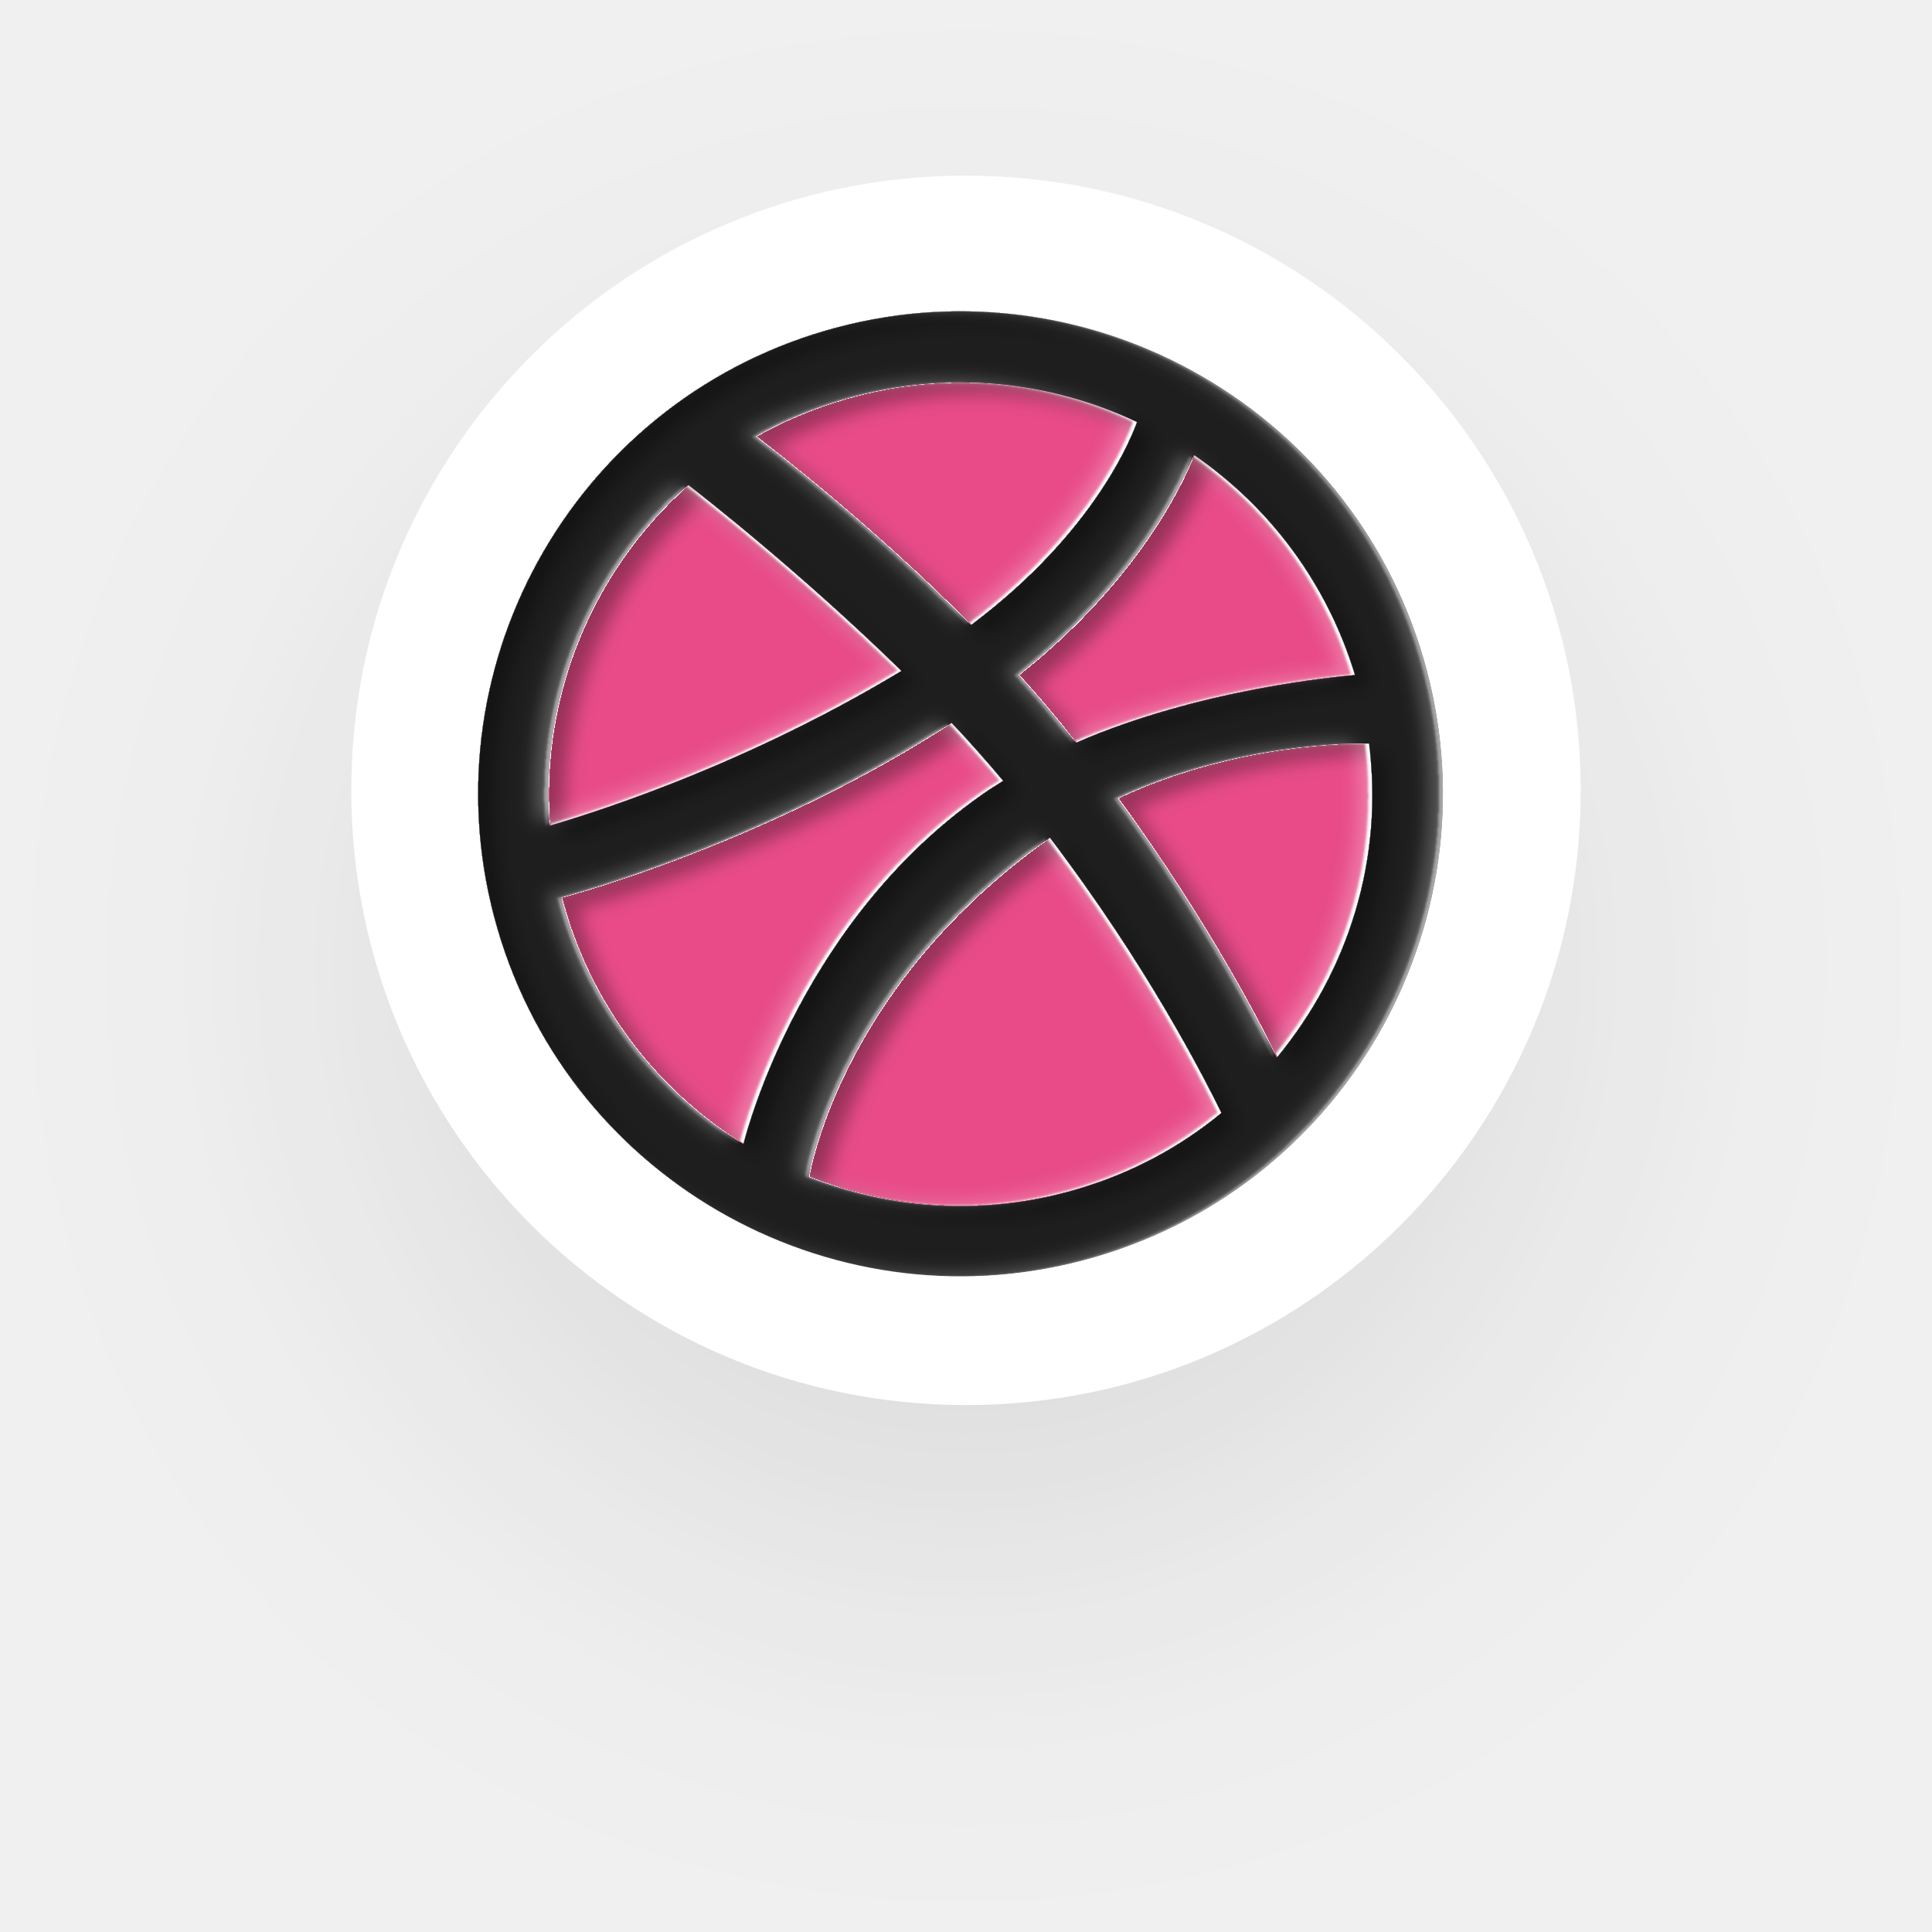
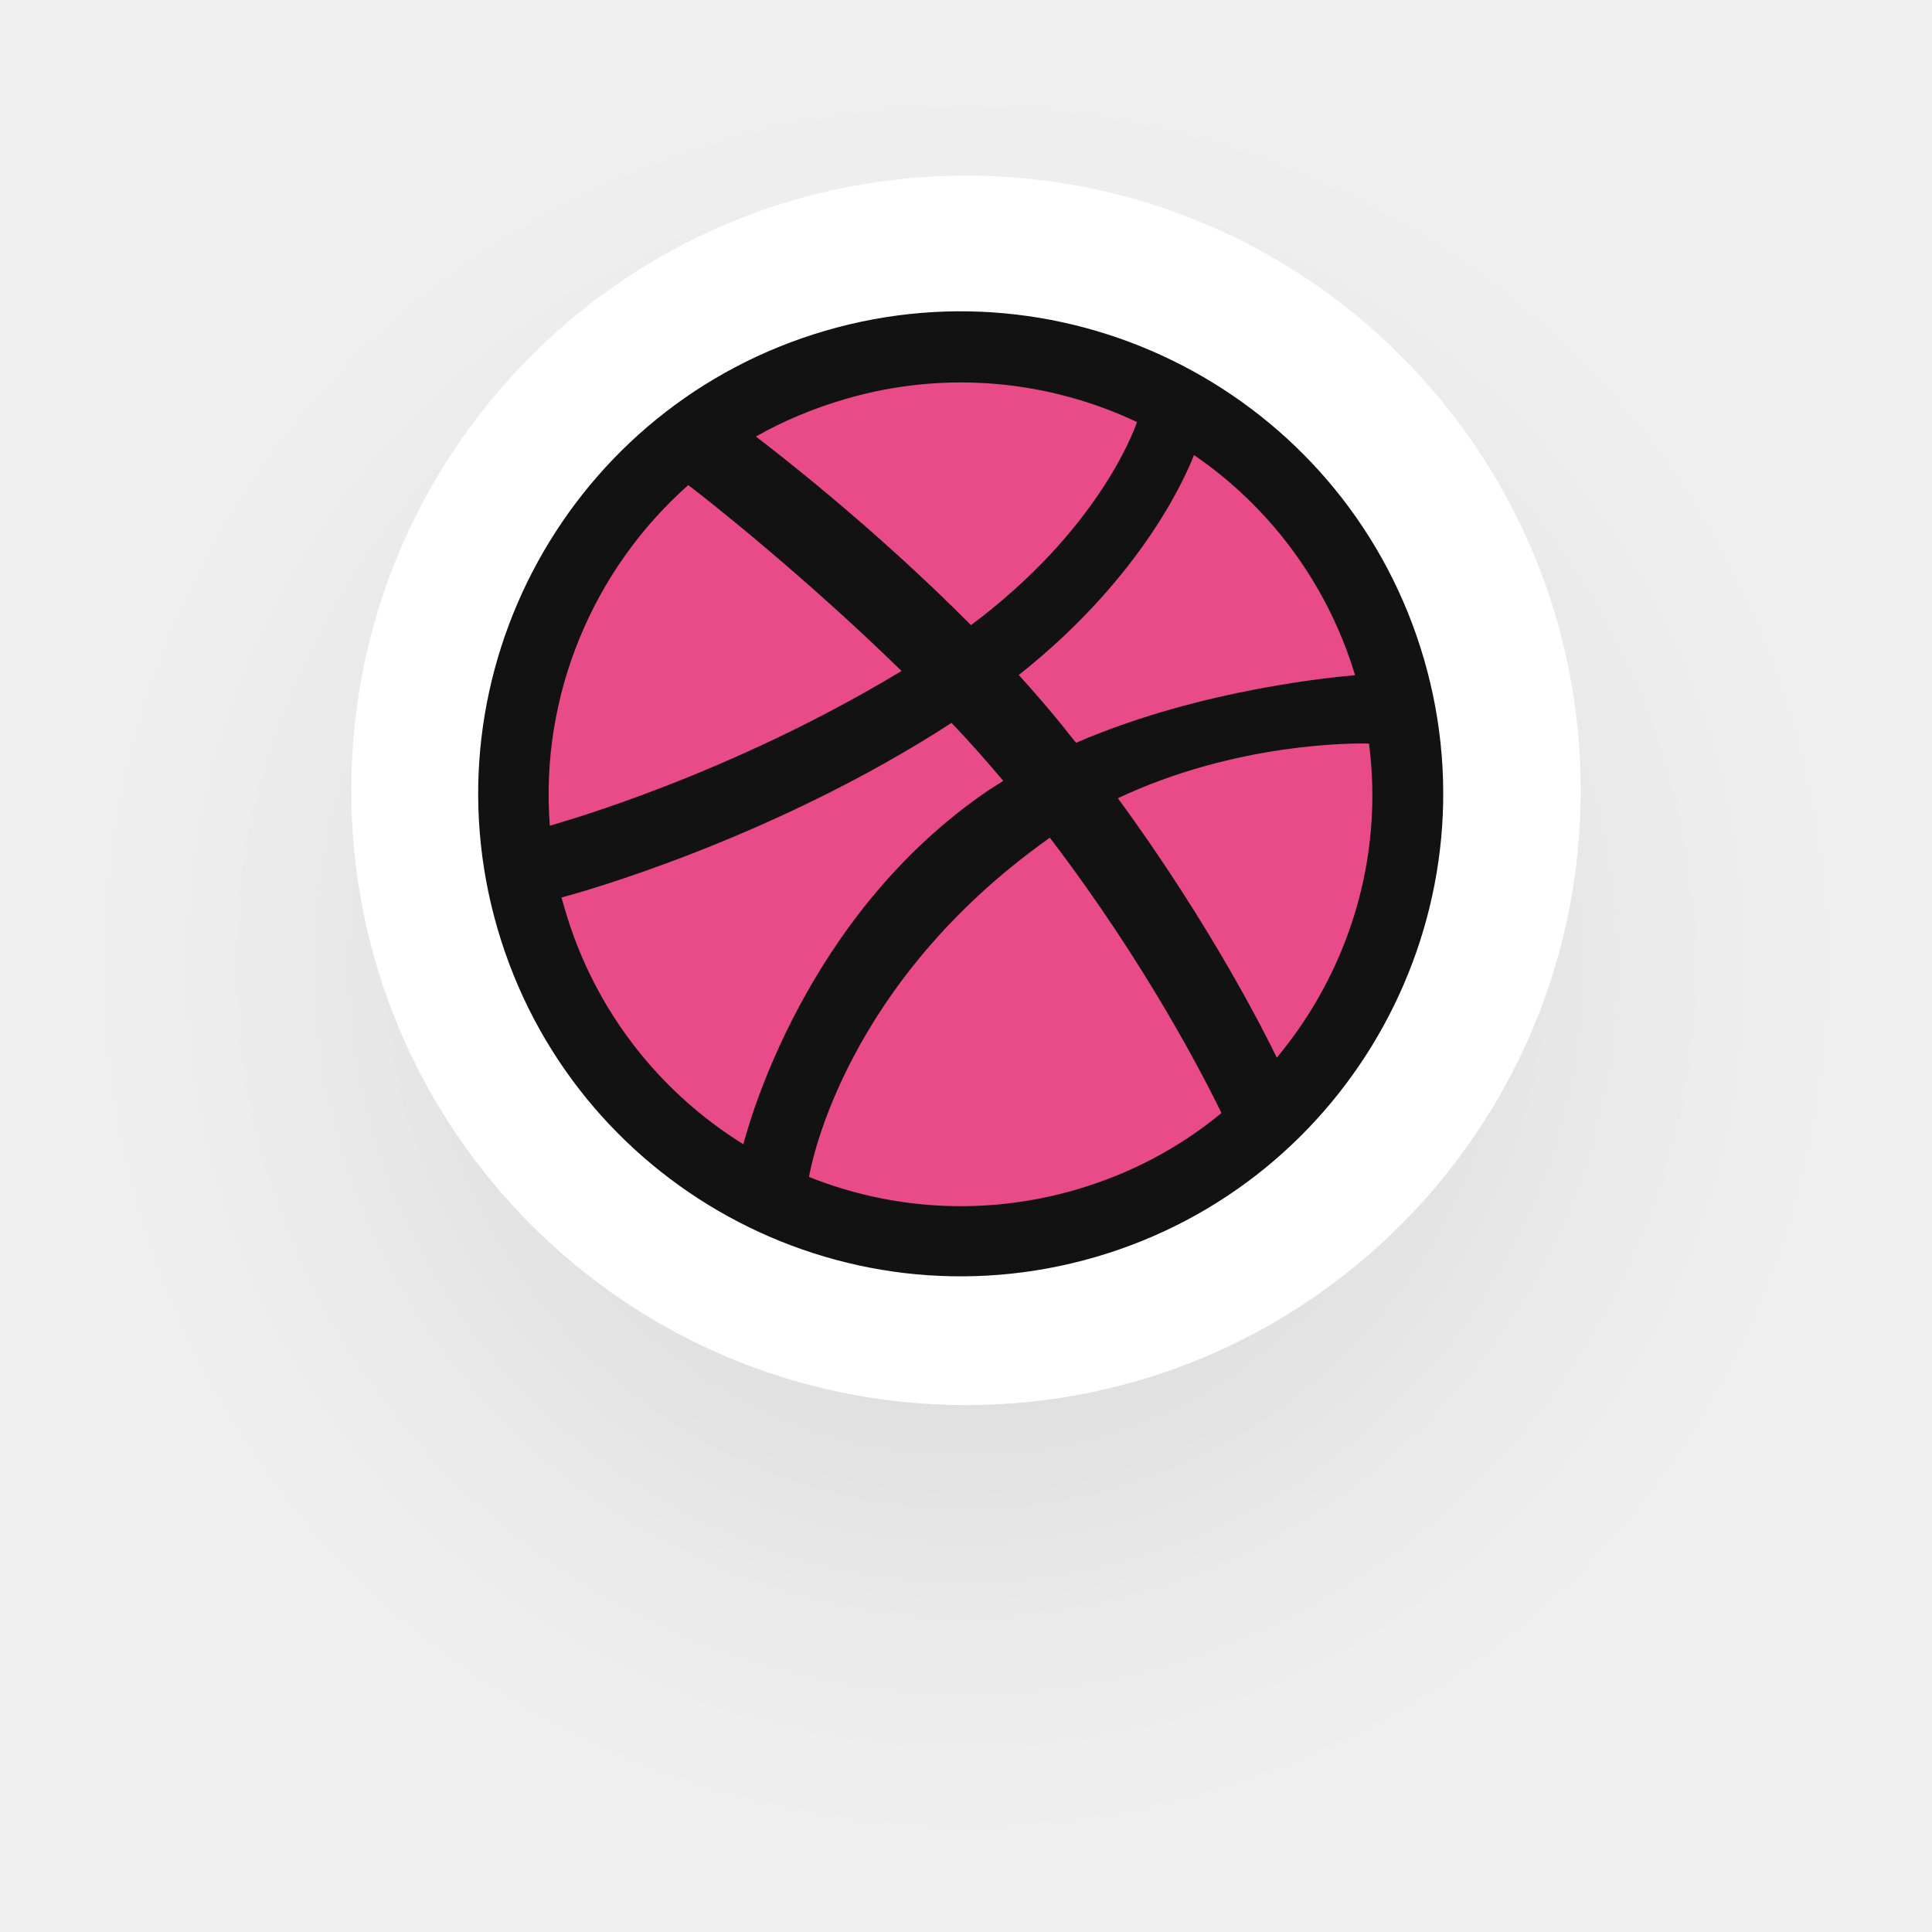
<svg xmlns="http://www.w3.org/2000/svg" width="110" height="110" viewBox="0 0 110 110" fill="none">
-   <g filter="url(#filter0_d_116_7425)">
+   <g filter="url(#filter0_d_259_16743)">
    <circle cx="55" cy="45" r="35" fill="white" />
  </g>
  <path d="M62.044 70.501C76.027 66.43 84.063 51.795 79.992 37.812C75.921 23.829 61.286 15.793 47.303 19.864C33.32 23.934 25.284 38.57 29.355 52.553C33.426 66.536 48.061 74.572 62.044 70.501Z" fill="#EA4C89" />
-   <g filter="url(#filter1_iii_116_7425)">
-     <path fill-rule="evenodd" clip-rule="evenodd" d="M77.196 38.418C75.598 33.142 72.286 28.801 68.024 25.884C67.721 26.654 65.36 32.617 58.048 38.407C58.87 39.315 59.71 40.281 60.484 41.235C60.604 41.381 60.719 41.528 60.833 41.673C60.992 41.878 61.149 42.078 61.312 42.266C68.336 39.225 75.984 38.528 77.116 38.425C77.148 38.422 77.174 38.42 77.196 38.418ZM64.777 24.005C59.777 21.644 53.918 21.023 48.197 22.688C46.366 23.221 44.651 23.938 43.08 24.829L43.122 24.862C44.128 25.634 49.749 29.947 55.328 35.568C62.463 30.233 64.543 24.694 64.777 24.005ZM51.372 38.178C45.693 32.633 40.064 28.221 39.23 27.595C33.803 32.401 30.774 39.582 31.347 46.986L31.406 46.969C32.669 46.603 41.828 43.945 51.372 38.178ZM32.01 51.075L32.21 51.762C33.892 57.54 37.635 62.191 42.368 65.126C42.633 64.118 45.831 52.079 56.353 44.951C56.483 44.866 56.62 44.78 56.758 44.694L56.758 44.694C56.896 44.607 57.034 44.52 57.165 44.435C56.218 43.314 55.243 42.202 54.218 41.135C43.959 47.783 32.991 50.821 32.01 51.075ZM46.105 66.986C50.776 68.853 56.098 69.228 61.304 67.712C64.422 66.804 67.213 65.309 69.589 63.345C68.672 61.471 65.377 54.952 59.812 47.667C59.788 47.69 59.769 47.703 59.749 47.717C59.73 47.73 59.711 47.743 59.686 47.766C48.276 55.897 46.264 66.04 46.105 66.986ZM63.689 45.422C68.992 52.659 72.109 58.888 72.737 60.195C76.809 55.317 78.84 48.861 77.988 42.314C77.141 42.281 70.43 42.249 63.689 45.422Z" fill="#1E1E1E" fill-opacity="0.01" />
-   </g>
-   <g filter="url(#filter2_iii_116_7425)">
-     <path fill-rule="evenodd" clip-rule="evenodd" d="M47.022 18.822C32.462 23.061 24.088 38.314 28.326 52.873C32.565 67.433 47.818 75.808 62.377 71.569C76.909 67.339 85.312 52.078 81.073 37.518C76.835 22.958 61.553 14.592 47.022 18.822ZM67.981 25.908C72.244 28.825 75.555 33.167 77.153 38.442C76.368 38.516 68.489 39.165 61.27 42.29C60.99 41.968 60.73 41.61 60.442 41.259C59.668 40.305 58.828 39.34 58.005 38.431C65.318 32.641 67.678 26.679 67.981 25.908ZM48.154 22.713C53.875 21.047 59.735 21.669 64.735 24.029C64.501 24.718 62.421 30.257 55.286 35.592C49.623 29.887 43.917 25.529 43.038 24.854C44.609 23.962 46.324 23.245 48.154 22.713ZM39.188 27.619C40.022 28.245 45.65 32.657 51.33 38.203C41.619 44.07 32.306 46.719 31.305 47.011C30.732 39.607 33.761 32.426 39.188 27.619ZM32.167 51.786C32.101 51.557 32.034 51.329 31.968 51.1C32.949 50.845 43.917 47.807 54.176 41.159C55.2 42.226 56.176 43.339 57.123 44.459C56.862 44.629 56.572 44.806 56.311 44.975C45.788 52.103 42.591 64.142 42.326 65.15C37.593 62.215 33.85 57.565 32.167 51.786ZM61.261 67.736C56.056 69.252 50.733 68.877 46.063 67.01C46.222 66.064 48.234 55.921 59.644 47.79C59.693 47.745 59.721 47.737 59.77 47.691C65.335 54.977 68.629 61.496 69.547 63.37C67.171 65.333 64.379 66.829 61.261 67.736ZM72.695 60.219C72.066 58.913 68.95 52.683 63.647 45.446C70.387 42.273 77.099 42.306 77.946 42.338C78.797 48.886 76.767 55.341 72.695 60.219Z" fill="#1E1E1E" />
-   </g>
+   <path fill-rule="evenodd" clip-rule="evenodd" d="M77.196 38.418C75.598 33.142 72.286 28.801 68.024 25.884C67.721 26.654 65.36 32.617 58.048 38.407C58.87 39.315 59.71 40.281 60.484 41.235C60.604 41.381 60.719 41.528 60.833 41.673C60.992 41.878 61.149 42.078 61.312 42.266C68.336 39.225 75.984 38.528 77.116 38.425C77.148 38.422 77.174 38.42 77.196 38.418ZM64.777 24.005C59.777 21.644 53.918 21.023 48.197 22.688C46.366 23.221 44.651 23.938 43.08 24.829L43.122 24.862C44.128 25.634 49.749 29.947 55.328 35.568C62.463 30.233 64.543 24.694 64.777 24.005ZM51.372 38.178C45.693 32.633 40.064 28.221 39.23 27.595C33.803 32.401 30.774 39.582 31.347 46.986L31.406 46.969C32.669 46.603 41.828 43.945 51.372 38.178ZM32.01 51.075L32.21 51.762C33.892 57.54 37.635 62.191 42.368 65.126C42.633 64.118 45.831 52.079 56.353 44.951C56.483 44.866 56.62 44.78 56.758 44.694L56.758 44.694C56.896 44.607 57.034 44.52 57.165 44.435C56.218 43.314 55.243 42.202 54.218 41.135C43.959 47.783 32.991 50.821 32.01 51.075ZM46.105 66.986C50.776 68.853 56.098 69.228 61.304 67.712C64.422 66.804 67.213 65.309 69.589 63.345C68.672 61.471 65.377 54.952 59.812 47.667C59.788 47.69 59.769 47.703 59.749 47.717C59.73 47.73 59.711 47.743 59.686 47.766C48.276 55.897 46.264 66.04 46.105 66.986ZM63.689 45.422C68.992 52.659 72.109 58.888 72.737 60.195C76.809 55.317 78.84 48.861 77.988 42.314C77.141 42.281 70.43 42.249 63.689 45.422Z" fill="#1E1E1E" fill-opacity="0.01" />
+   <path fill-rule="evenodd" clip-rule="evenodd" d="M47.022 18.822C32.462 23.061 24.088 38.314 28.326 52.873C32.565 67.433 47.818 75.808 62.377 71.569C76.909 67.339 85.312 52.078 81.073 37.518C76.835 22.958 61.553 14.592 47.022 18.822ZM67.981 25.908C72.244 28.825 75.555 33.167 77.153 38.442C76.368 38.516 68.489 39.165 61.27 42.29C60.99 41.968 60.73 41.61 60.442 41.259C59.668 40.305 58.828 39.34 58.005 38.431C65.318 32.641 67.678 26.679 67.981 25.908ZM48.154 22.713C53.875 21.047 59.735 21.669 64.735 24.029C64.501 24.718 62.421 30.257 55.286 35.592C49.623 29.887 43.917 25.529 43.038 24.854C44.609 23.962 46.324 23.245 48.154 22.713ZM39.188 27.619C40.022 28.245 45.65 32.657 51.33 38.203C41.619 44.07 32.306 46.719 31.305 47.011C30.732 39.607 33.761 32.426 39.188 27.619ZM32.167 51.786C32.101 51.557 32.034 51.329 31.968 51.1C32.949 50.845 43.917 47.807 54.176 41.159C55.2 42.226 56.176 43.339 57.123 44.459C56.862 44.629 56.572 44.806 56.311 44.975C45.788 52.103 42.591 64.142 42.326 65.15C37.593 62.215 33.85 57.565 32.167 51.786ZM61.261 67.736C56.056 69.252 50.733 68.877 46.063 67.01C46.222 66.064 48.234 55.921 59.644 47.79C59.693 47.745 59.721 47.737 59.77 47.691C65.335 54.977 68.629 61.496 69.547 63.37C67.171 65.333 64.379 66.829 61.261 67.736ZM72.695 60.219C72.066 58.913 68.95 52.683 63.647 45.446C70.387 42.273 77.099 42.306 77.946 42.338C78.797 48.886 76.767 55.341 72.695 60.219Z" fill="#121212" />
  <defs>
-     <filter id="filter0_d_116_7425" x="0" y="0" width="110" height="110" filterUnits="userSpaceOnUse" color-interpolation-filters="sRGB">
+     <filter id="filter0_d_259_16743" x="0" y="0" width="110" height="110" filterUnits="userSpaceOnUse" color-interpolation-filters="sRGB">
      <feFlood flood-opacity="0" result="BackgroundImageFix" />
      <feColorMatrix in="SourceAlpha" type="matrix" values="0 0 0 0 0 0 0 0 0 0 0 0 0 0 0 0 0 0 127 0" result="hardAlpha" />
      <feOffset dy="10" />
      <feGaussianBlur stdDeviation="10" />
      <feColorMatrix type="matrix" values="0 0 0 0 0.2 0 0 0 0 0.2 0 0 0 0 0.2 0 0 0 0.1 0" />
-       <feBlend mode="normal" in2="BackgroundImageFix" result="effect1_dropShadow_116_7425" />
-       <feBlend mode="normal" in="SourceGraphic" in2="effect1_dropShadow_116_7425" result="shape" />
-     </filter>
-     <filter id="filter1_iii_116_7425" x="30.419" y="21.578" width="48.62" height="47.715" filterUnits="userSpaceOnUse" color-interpolation-filters="sRGB">
-       <feFlood flood-opacity="0" result="BackgroundImageFix" />
-       <feBlend mode="normal" in="SourceGraphic" in2="BackgroundImageFix" result="shape" />
-       <feColorMatrix in="SourceAlpha" type="matrix" values="0 0 0 0 0 0 0 0 0 0 0 0 0 0 0 0 0 0 127 0" result="hardAlpha" />
-       <feOffset dx="0.859" dy="0.642" />
-       <feGaussianBlur stdDeviation="0.515" />
-       <feComposite in2="hardAlpha" operator="arithmetic" k2="-1" k3="1" />
-       <feColorMatrix type="matrix" values="0 0 0 0 0 0 0 0 0 0 0 0 0 0 0 0 0 0 0.35 0" />
-       <feBlend mode="normal" in2="shape" result="effect1_innerShadow_116_7425" />
-       <feColorMatrix in="SourceAlpha" type="matrix" values="0 0 0 0 0 0 0 0 0 0 0 0 0 0 0 0 0 0 127 0" result="hardAlpha" />
-       <feOffset dx="-0.859" dy="-0.172" />
-       <feGaussianBlur stdDeviation="0.494" />
-       <feComposite in2="hardAlpha" operator="arithmetic" k2="-1" k3="1" />
-       <feColorMatrix type="matrix" values="0 0 0 0 1 0 0 0 0 1 0 0 0 0 1 0 0 0 0.25 0" />
-       <feBlend mode="normal" in2="effect1_innerShadow_116_7425" result="effect2_innerShadow_116_7425" />
-       <feColorMatrix in="SourceAlpha" type="matrix" values="0 0 0 0 0 0 0 0 0 0 0 0 0 0 0 0 0 0 127 0" result="hardAlpha" />
-       <feOffset dx="-0.273" />
-       <feGaussianBlur stdDeviation="0.086" />
-       <feComposite in2="hardAlpha" operator="arithmetic" k2="-1" k3="1" />
-       <feColorMatrix type="matrix" values="0 0 0 0 1 0 0 0 0 1 0 0 0 0 1 0 0 0 1 0" />
-       <feBlend mode="overlay" in2="effect2_innerShadow_116_7425" result="effect3_innerShadow_116_7425" />
-     </filter>
-     <filter id="filter2_iii_116_7425" x="26.366" y="17.553" width="56.665" height="55.76" filterUnits="userSpaceOnUse" color-interpolation-filters="sRGB">
-       <feFlood flood-opacity="0" result="BackgroundImageFix" />
-       <feBlend mode="normal" in="SourceGraphic" in2="BackgroundImageFix" result="shape" />
-       <feColorMatrix in="SourceAlpha" type="matrix" values="0 0 0 0 0 0 0 0 0 0 0 0 0 0 0 0 0 0 127 0" result="hardAlpha" />
-       <feOffset dx="0.859" dy="0.642" />
-       <feGaussianBlur stdDeviation="0.515" />
-       <feComposite in2="hardAlpha" operator="arithmetic" k2="-1" k3="1" />
-       <feColorMatrix type="matrix" values="0 0 0 0 0 0 0 0 0 0 0 0 0 0 0 0 0 0 0.35 0" />
-       <feBlend mode="normal" in2="shape" result="effect1_innerShadow_116_7425" />
-       <feColorMatrix in="SourceAlpha" type="matrix" values="0 0 0 0 0 0 0 0 0 0 0 0 0 0 0 0 0 0 127 0" result="hardAlpha" />
-       <feOffset dx="-0.859" dy="-0.172" />
-       <feGaussianBlur stdDeviation="0.494" />
-       <feComposite in2="hardAlpha" operator="arithmetic" k2="-1" k3="1" />
-       <feColorMatrix type="matrix" values="0 0 0 0 1 0 0 0 0 1 0 0 0 0 1 0 0 0 0.25 0" />
-       <feBlend mode="normal" in2="effect1_innerShadow_116_7425" result="effect2_innerShadow_116_7425" />
-       <feColorMatrix in="SourceAlpha" type="matrix" values="0 0 0 0 0 0 0 0 0 0 0 0 0 0 0 0 0 0 127 0" result="hardAlpha" />
-       <feOffset dx="-0.273" />
-       <feGaussianBlur stdDeviation="0.086" />
-       <feComposite in2="hardAlpha" operator="arithmetic" k2="-1" k3="1" />
-       <feColorMatrix type="matrix" values="0 0 0 0 1 0 0 0 0 1 0 0 0 0 1 0 0 0 1 0" />
-       <feBlend mode="overlay" in2="effect2_innerShadow_116_7425" result="effect3_innerShadow_116_7425" />
+       <feBlend mode="normal" in2="BackgroundImageFix" result="effect1_dropShadow_259_16743" />
+       <feBlend mode="normal" in="SourceGraphic" in2="effect1_dropShadow_259_16743" result="shape" />
    </filter>
  </defs>
</svg>
